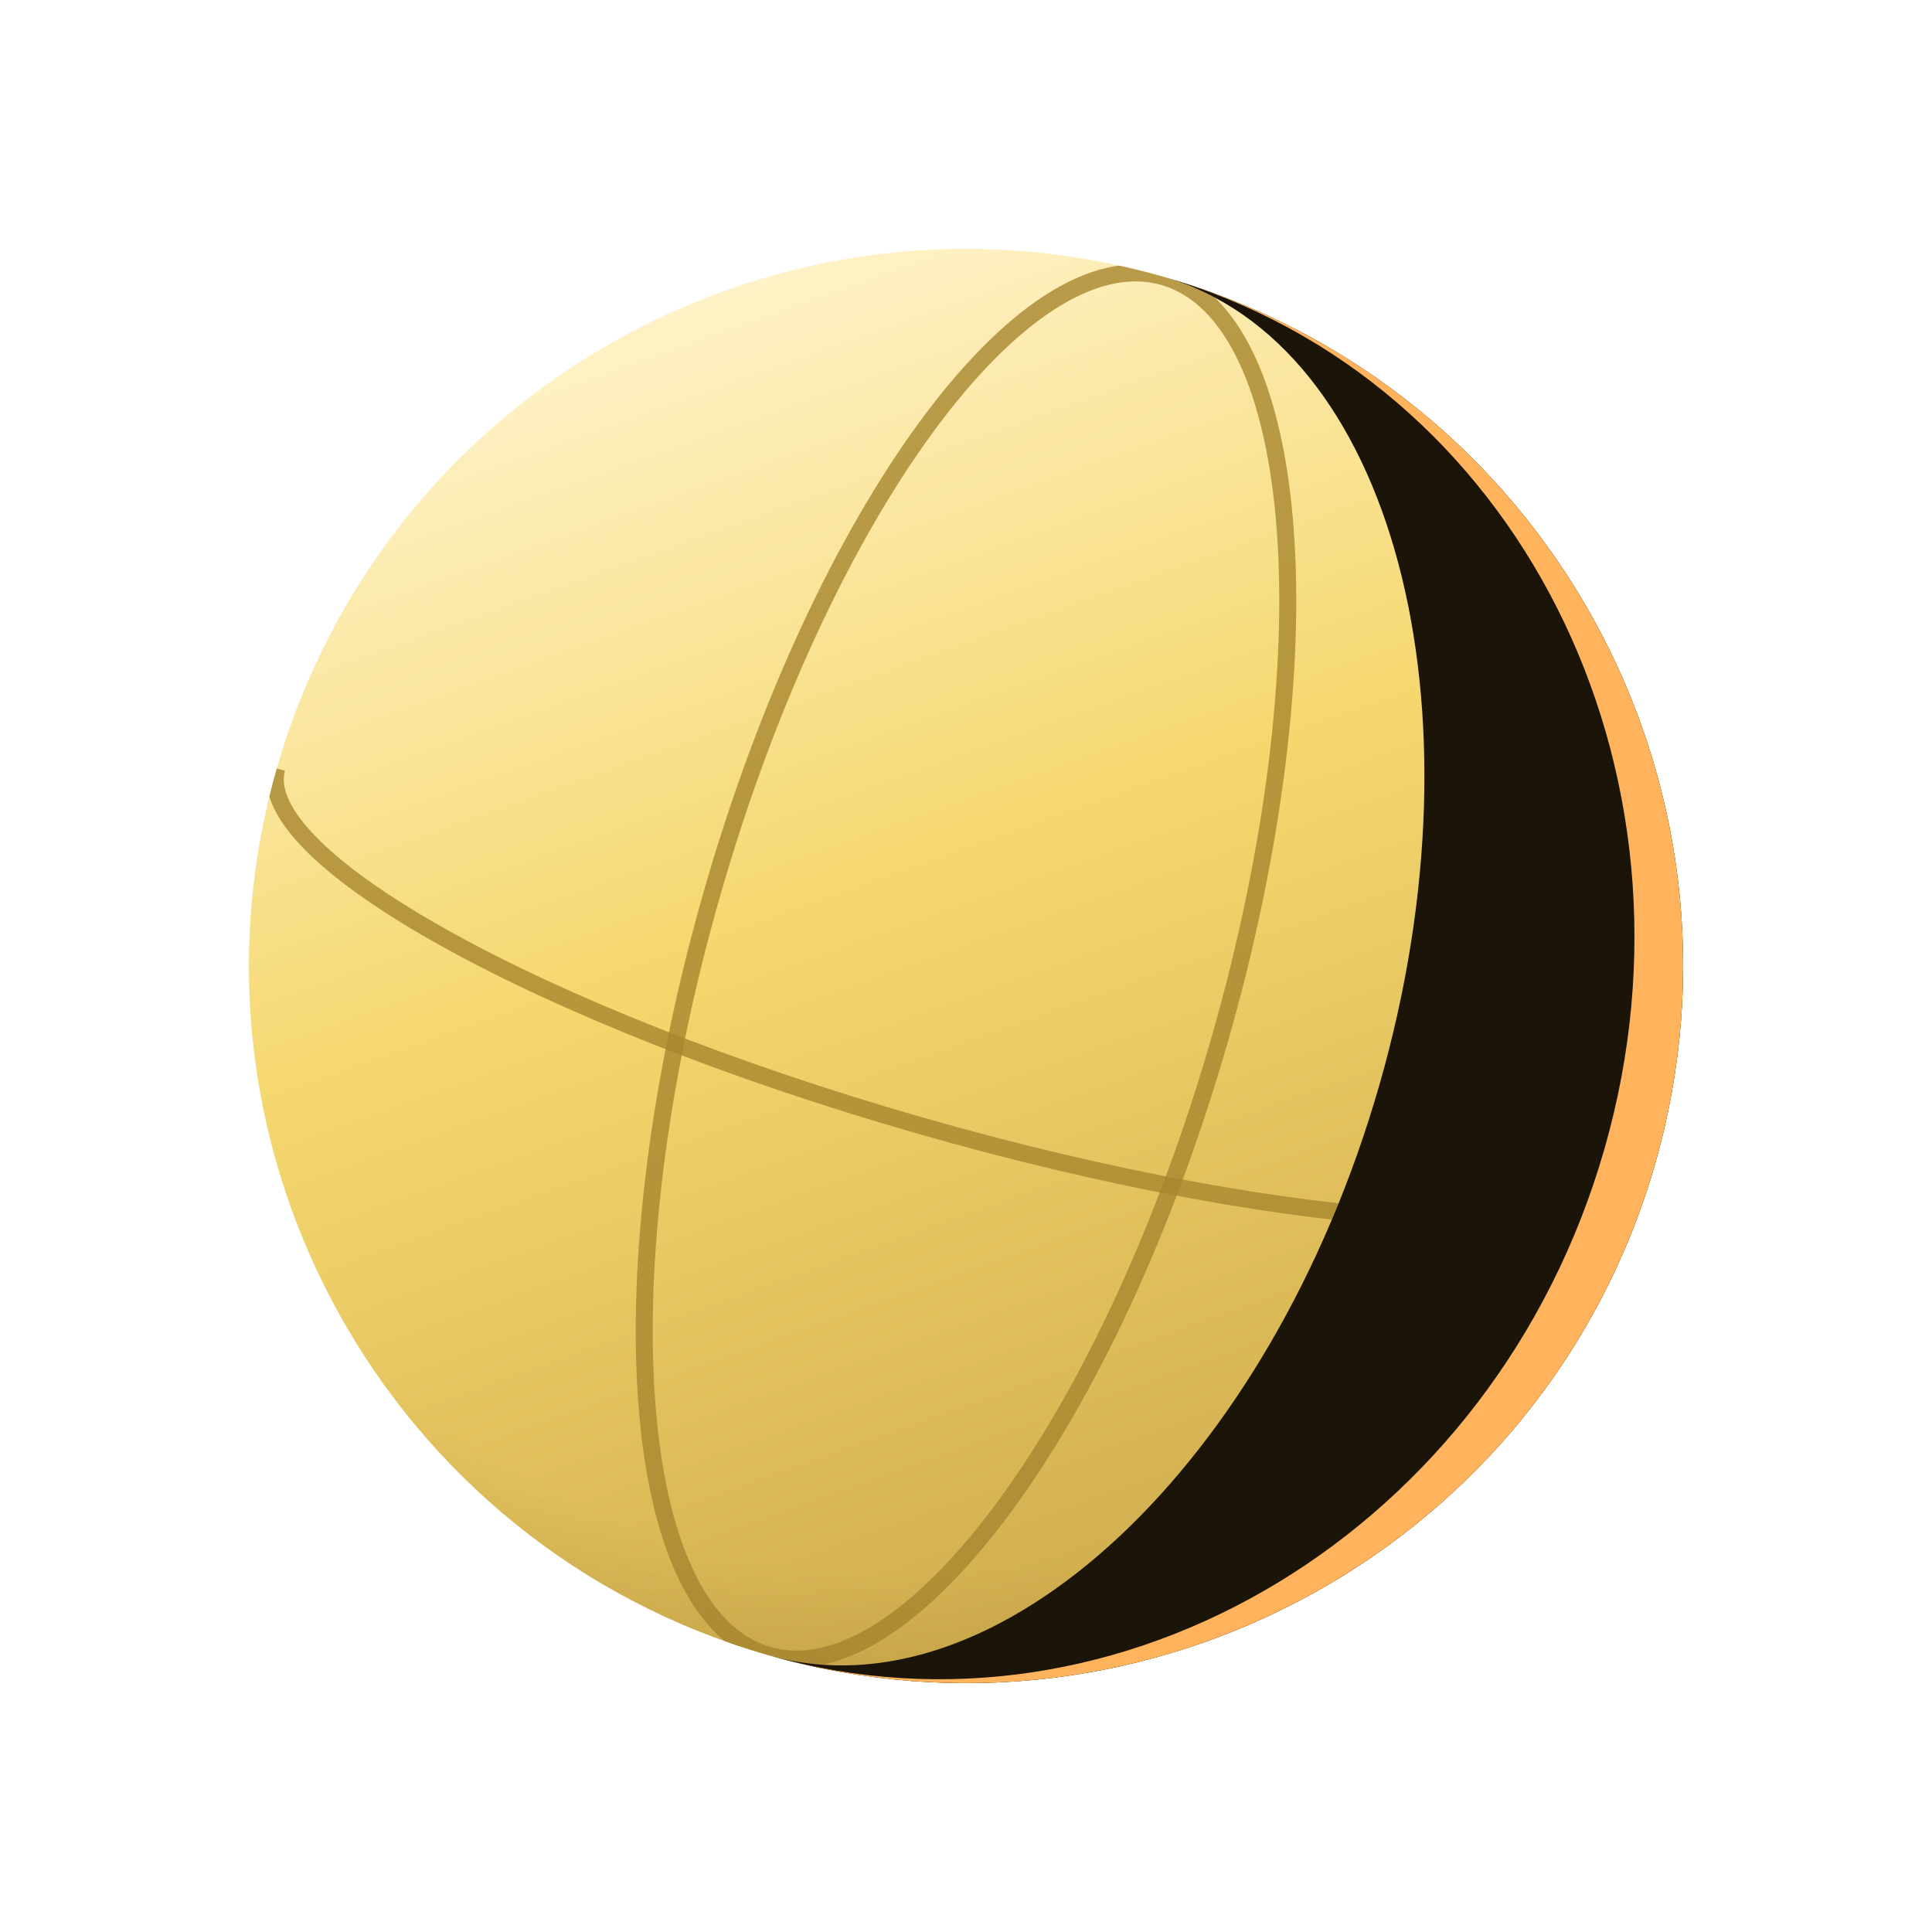
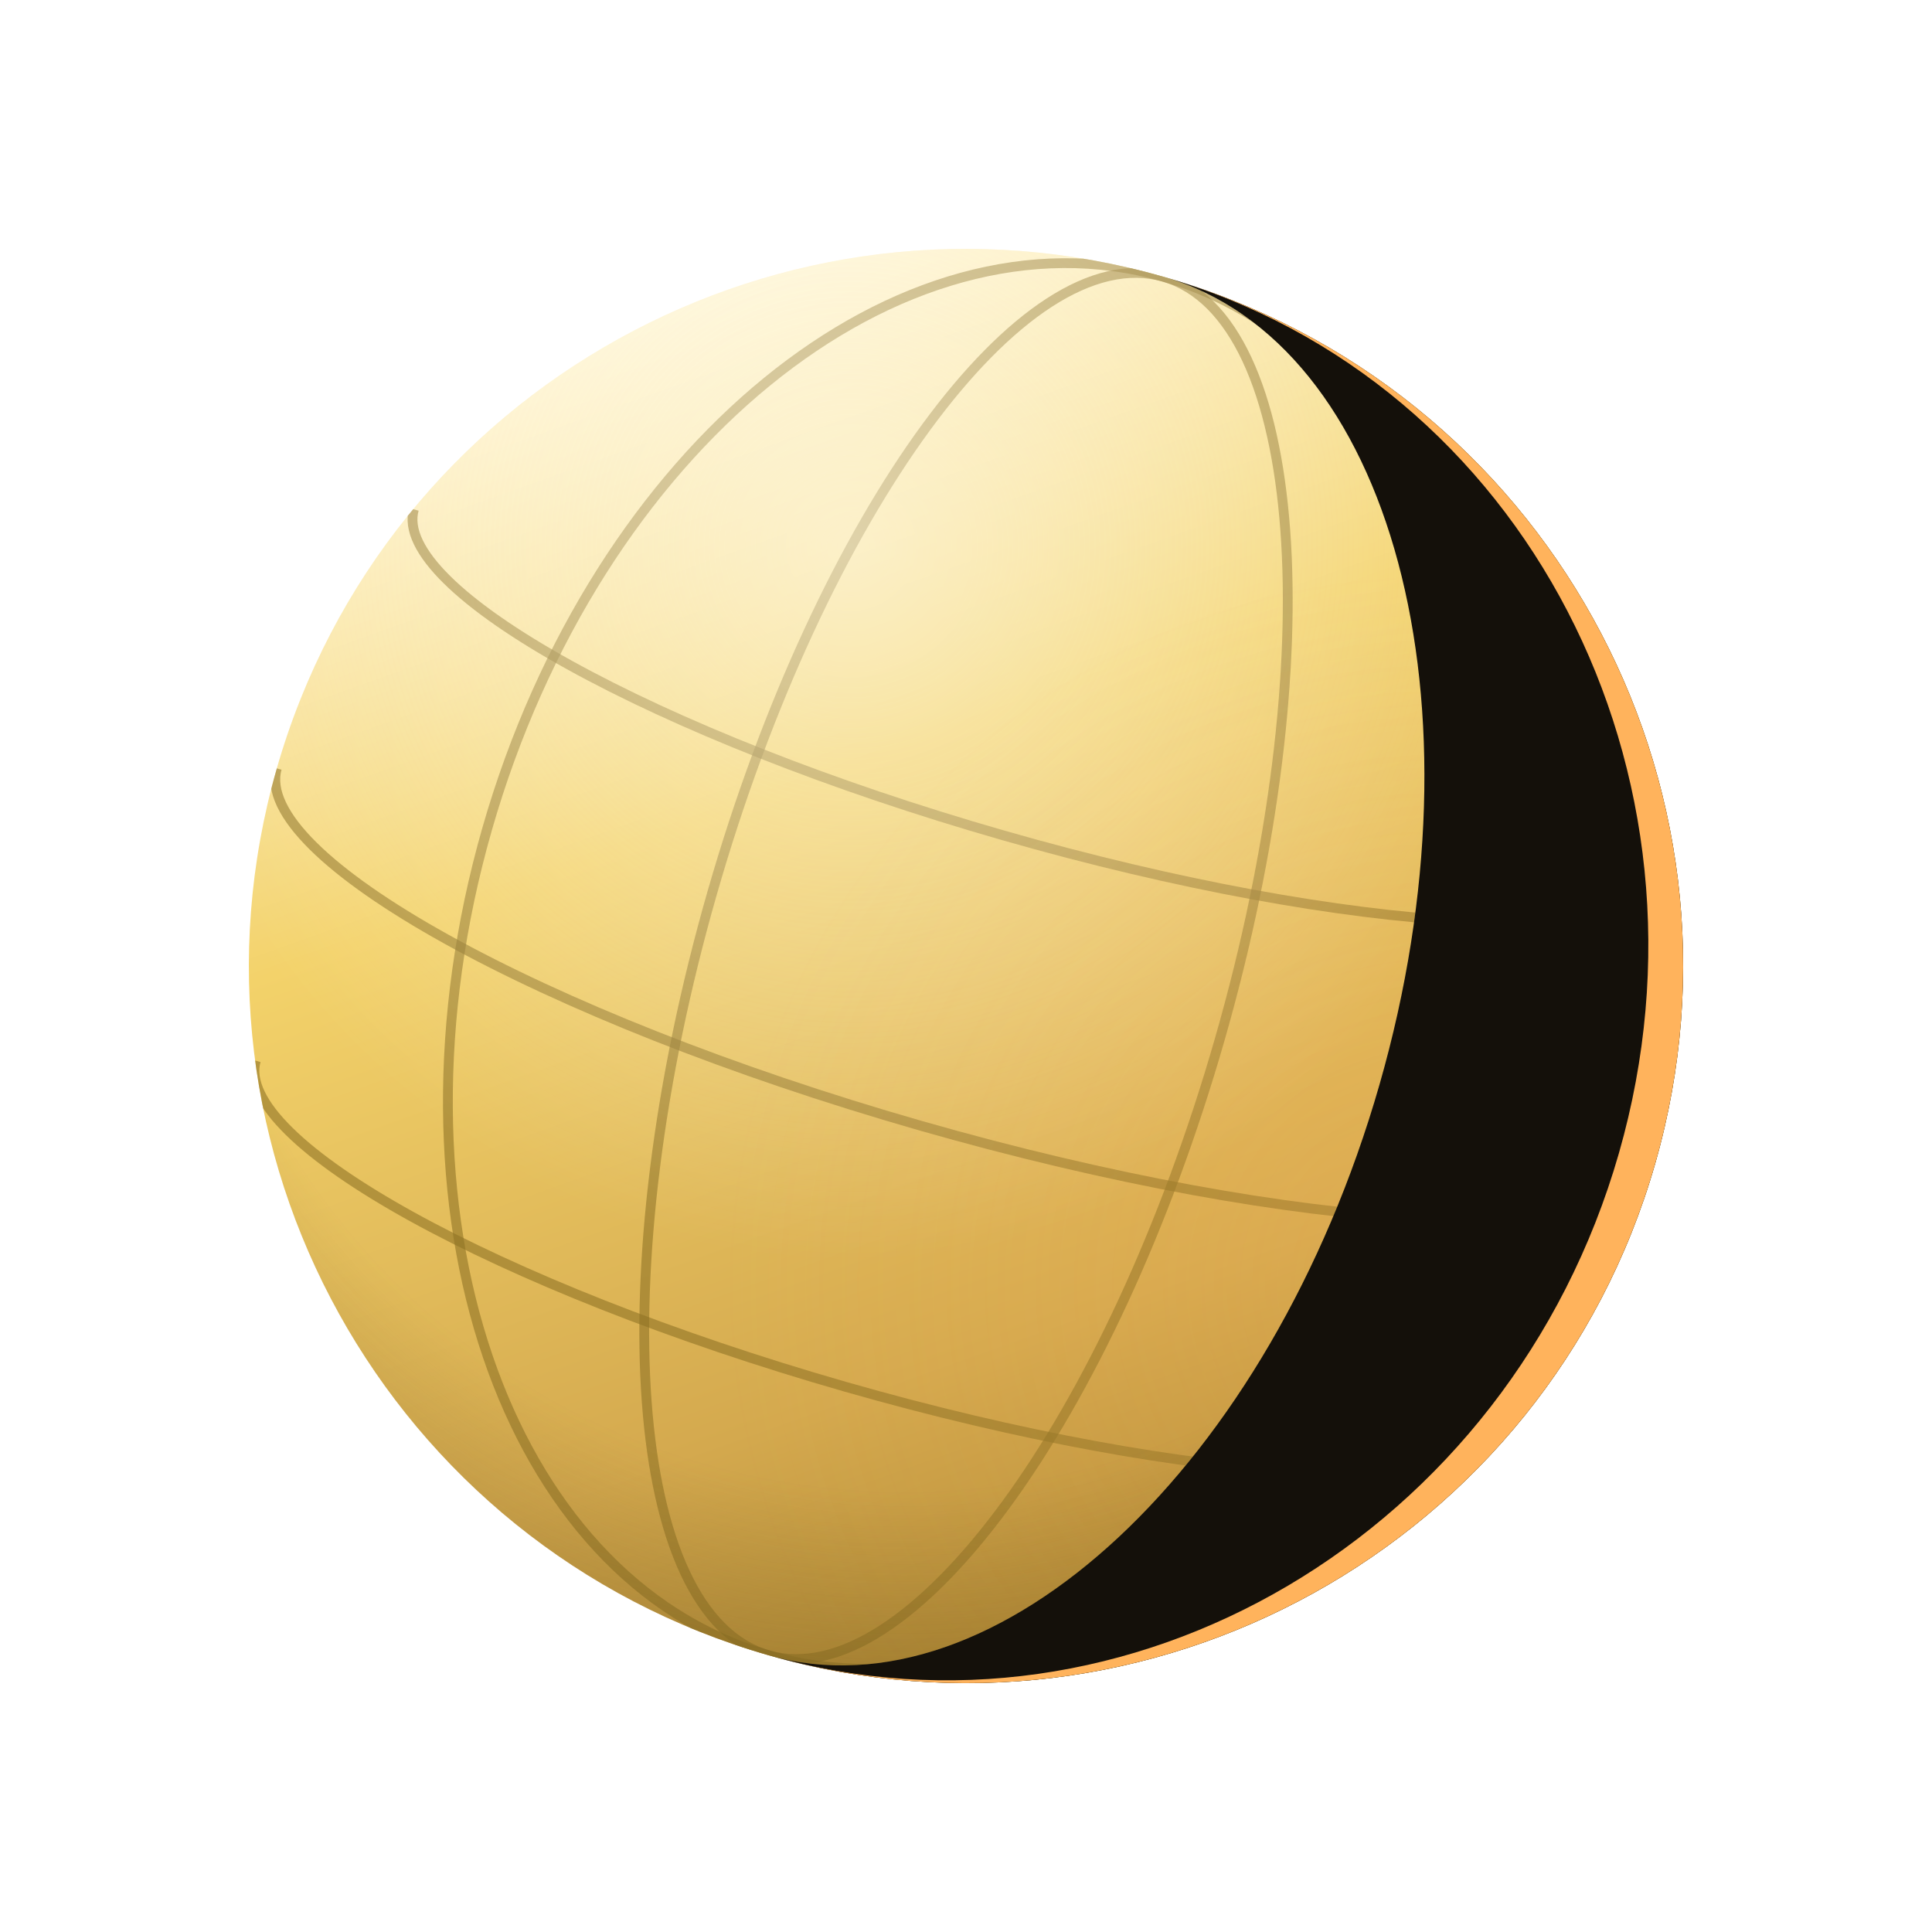
<svg xmlns="http://www.w3.org/2000/svg" viewBox="0 0 512 512">
  <defs>
-     <linearGradient id="gold" x1="0.18" y1="0.08" x2="0.82" y2="0.96">
-       <stop offset="0" stop-color="#FFF4CC" />
-       <stop offset="0.42" stop-color="#F5D76E" />
-       <stop offset="1" stop-color="#C9A548" />
+     <linearGradient id="lgG" x1="0.18" y1="0.08" x2="0.82" y2="0.96">
+       <stop offset="0" stop-color="#FFF6D8" />
+       <stop offset="0.34" stop-color="#F3D26A" />
+       <stop offset="0.72" stop-color="#D4A94E" />
+       <stop offset="1" stop-color="#A57F2C" />
    </linearGradient>
-     <radialGradient id="vignette" cx="0.42" cy="0.38" r="0.72">
-       <stop offset="0" stop-color="#8C6E28" stop-opacity="0" />
-       <stop offset="0.78" stop-color="#8C6E28" stop-opacity="0" />
-       <stop offset="1" stop-color="#8C6E28" stop-opacity="0.32" />
+     <radialGradient id="lgSp" cx="0.34" cy="0.24" r="0.5">
+       <stop offset="0" stop-color="#FFFDF2" stop-opacity="0.55" />
+       <stop offset="1" stop-color="#FFFDF2" stop-opacity="0" />
    </radialGradient>
-     <clipPath id="lit">
+     <radialGradient id="lgRim" cx="0.88" cy="0.62" r="0.5">
+       <stop offset="0" stop-color="#FFB35C" stop-opacity="0.22" />
+       <stop offset="1" stop-color="#FFB35C" stop-opacity="0" />
+     </radialGradient>
+     <radialGradient id="lgV" cx="0.42" cy="0.38" r="0.72">
+       <stop offset="0.7" stop-color="#6E541C" stop-opacity="0" />
+       <stop offset="1" stop-color="#6E541C" stop-opacity="0.42" />
+     </radialGradient>
+     <clipPath id="lgC">
      <path d="M 256 66 A 190 190 0 0 0 256 446 A 114 190 0 0 0 256 66 Z" />
    </clipPath>
  </defs>
  <g transform="rotate(16 256 256)">
-     <circle cx="256" cy="256" r="190" fill="url(#gold)" />
-     <g clip-path="url(#lit)">
-       <g fill="none" stroke="#A8862F" stroke-width="4.5" stroke-opacity="0.8">
+     <circle cx="256" cy="256" r="190" fill="url(#lgG)" />
+     <g clip-path="url(#lgC)">
+       <g fill="none" stroke="#8F7326" stroke-width="2.6" stroke-opacity="0.6">
        <ellipse cx="256" cy="256" rx="70" ry="190" />
+         <ellipse cx="256" cy="256" rx="132" ry="190" />
        <path d="M 66 256 A 190 44 0 0 0 446 256" />
+         <path d="M 82 180 A 174 40 0 0 0 430 180" />
+         <path d="M 82 332 A 174 40 0 0 0 430 332" />
      </g>
-       <circle cx="256" cy="256" r="190" fill="url(#vignette)" />
+       <circle cx="256" cy="256" r="190" fill="url(#lgSp)" />
+       <circle cx="256" cy="256" r="190" fill="url(#lgRim)" />
+       <circle cx="256" cy="256" r="190" fill="url(#lgV)" />
    </g>
-     <path d="M 256 66 A 190 190 0 0 1 256 446 A 114 190 0 0 0 256 66 Z" fill="#1A1409" />
-     <path d="M 256 66 A 190 190 0 0 1 256 446 A 176 190 0 0 0 256 66 Z" fill="#FFB35C" />
+     <path d="M 256 66 A 190 190 0 0 1 256 446 A 114 190 0 0 0 256 66 Z" fill="#14100A" />
+     <path d="M 256 66 A 190 190 0 0 1 256 446 A 180 190 0 0 0 256 66 Z" fill="#FFB35C" />
  </g>
</svg>
